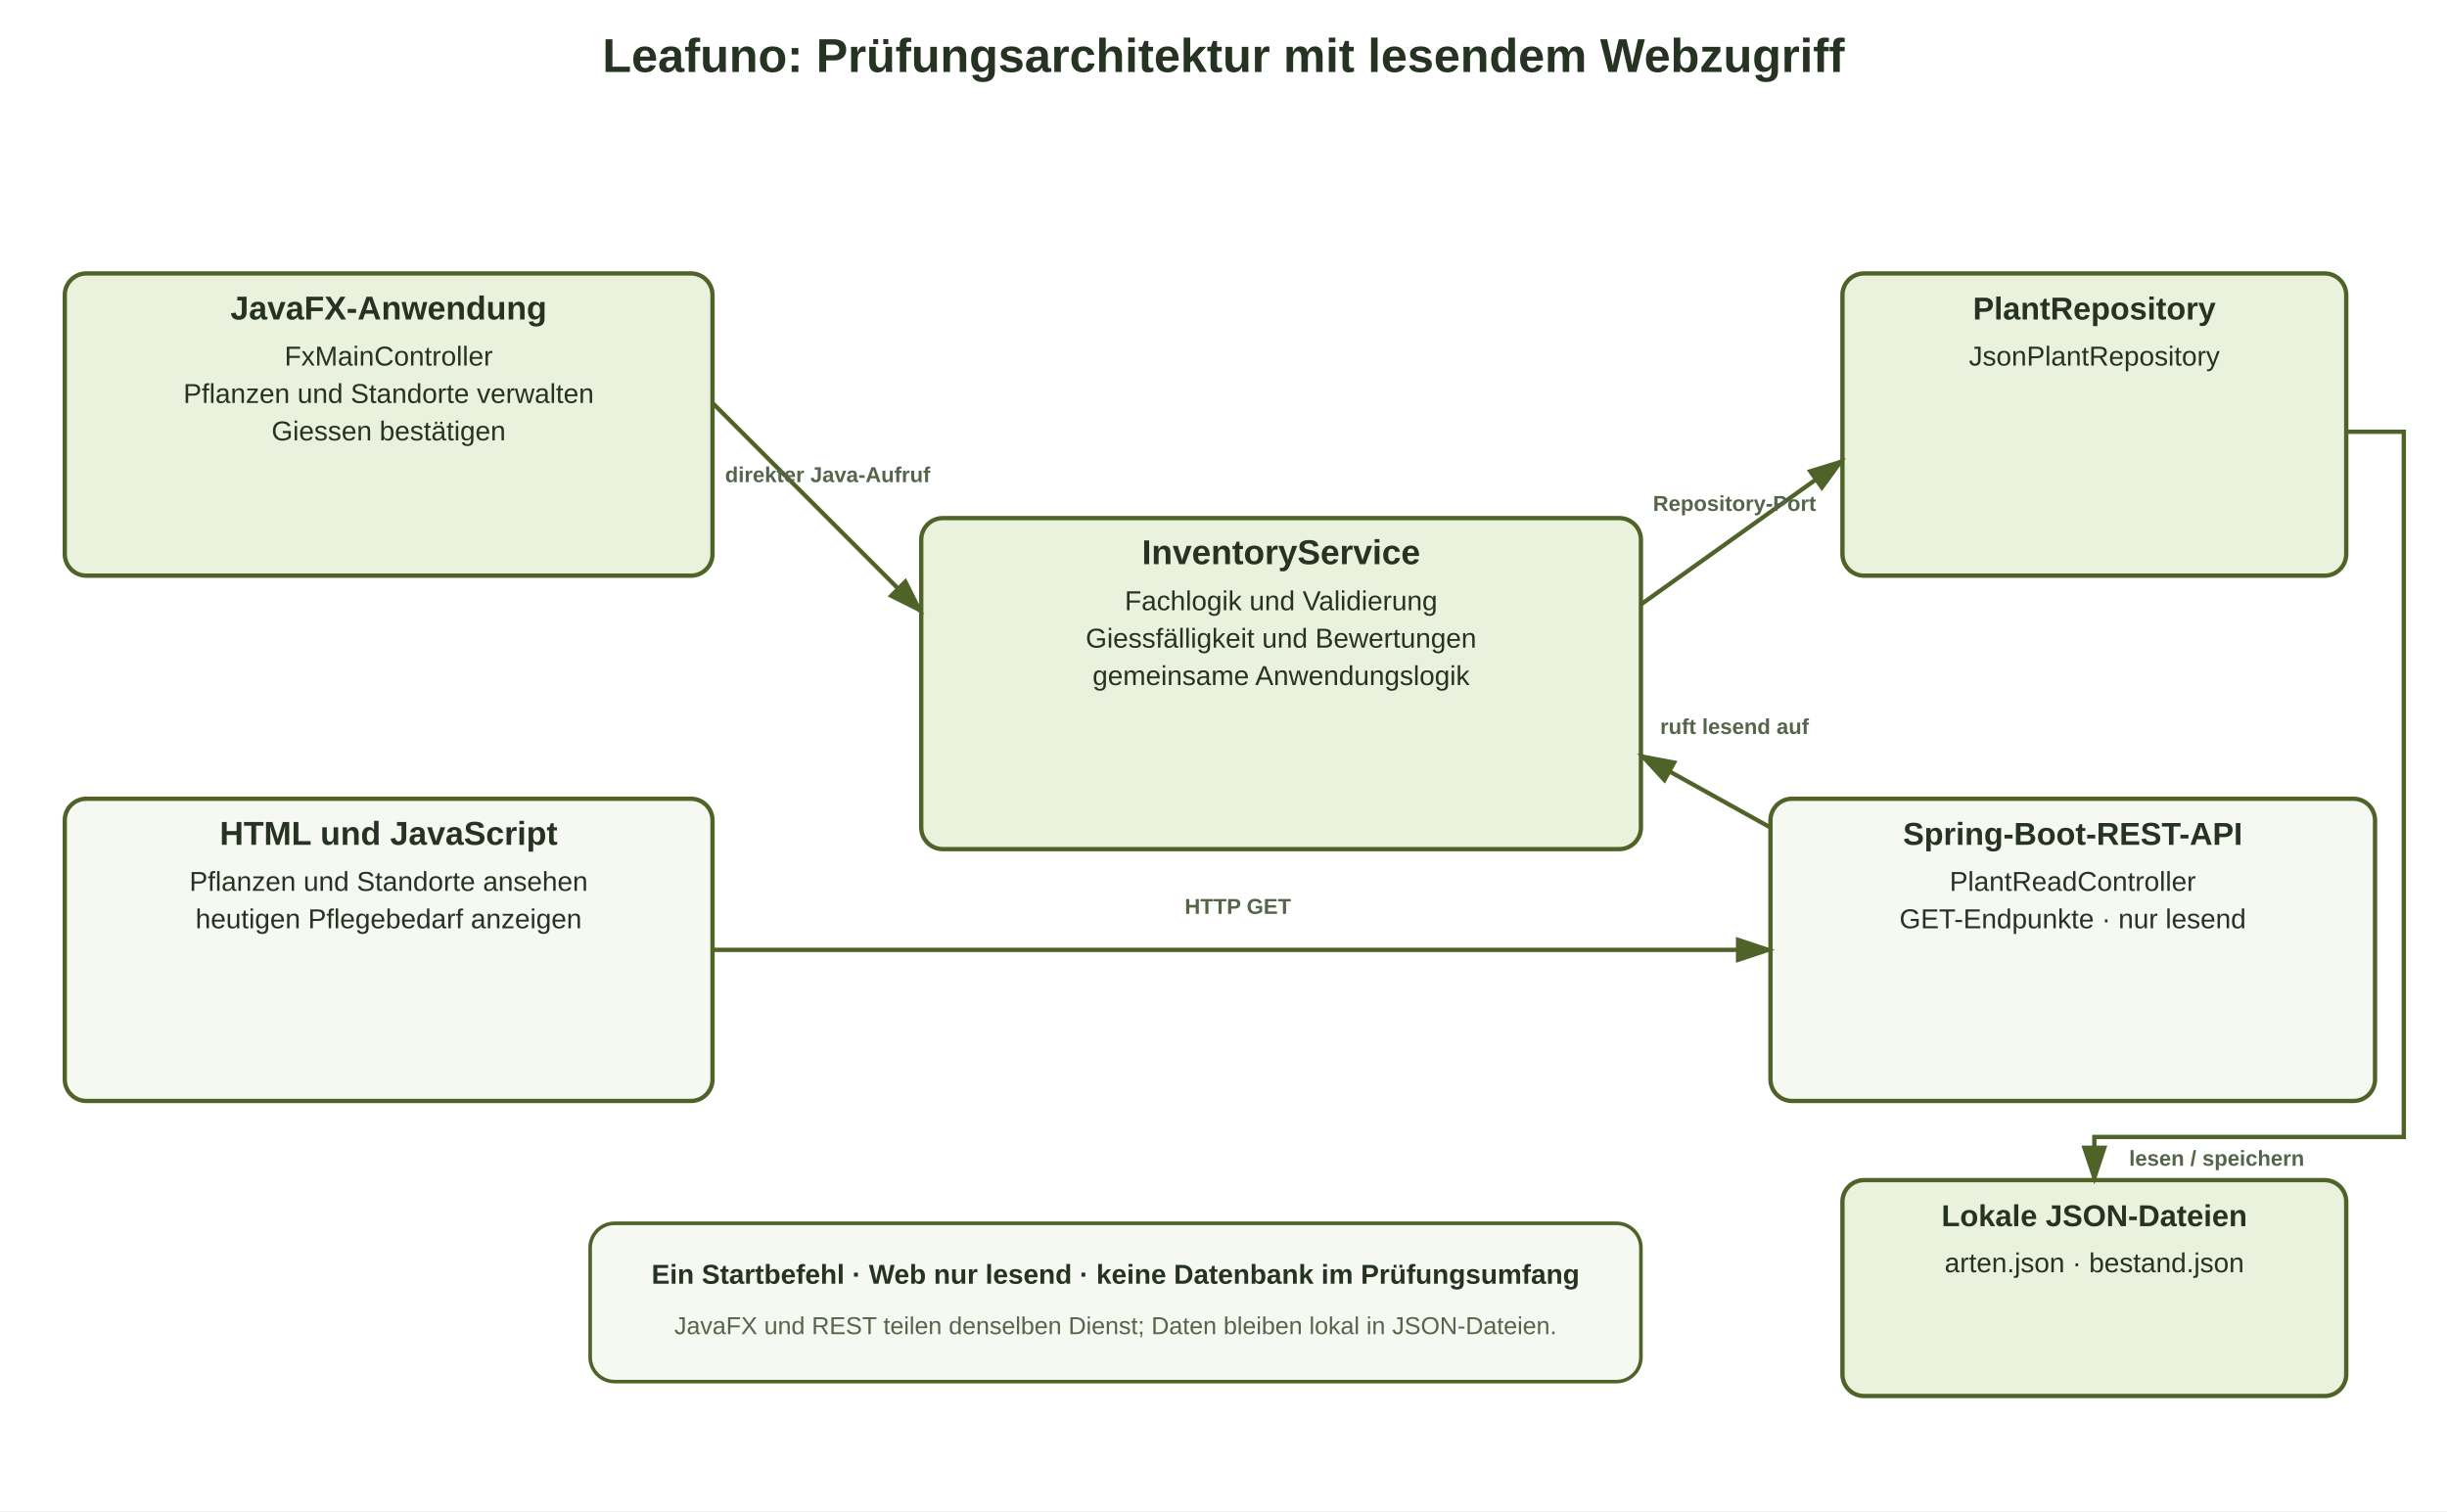
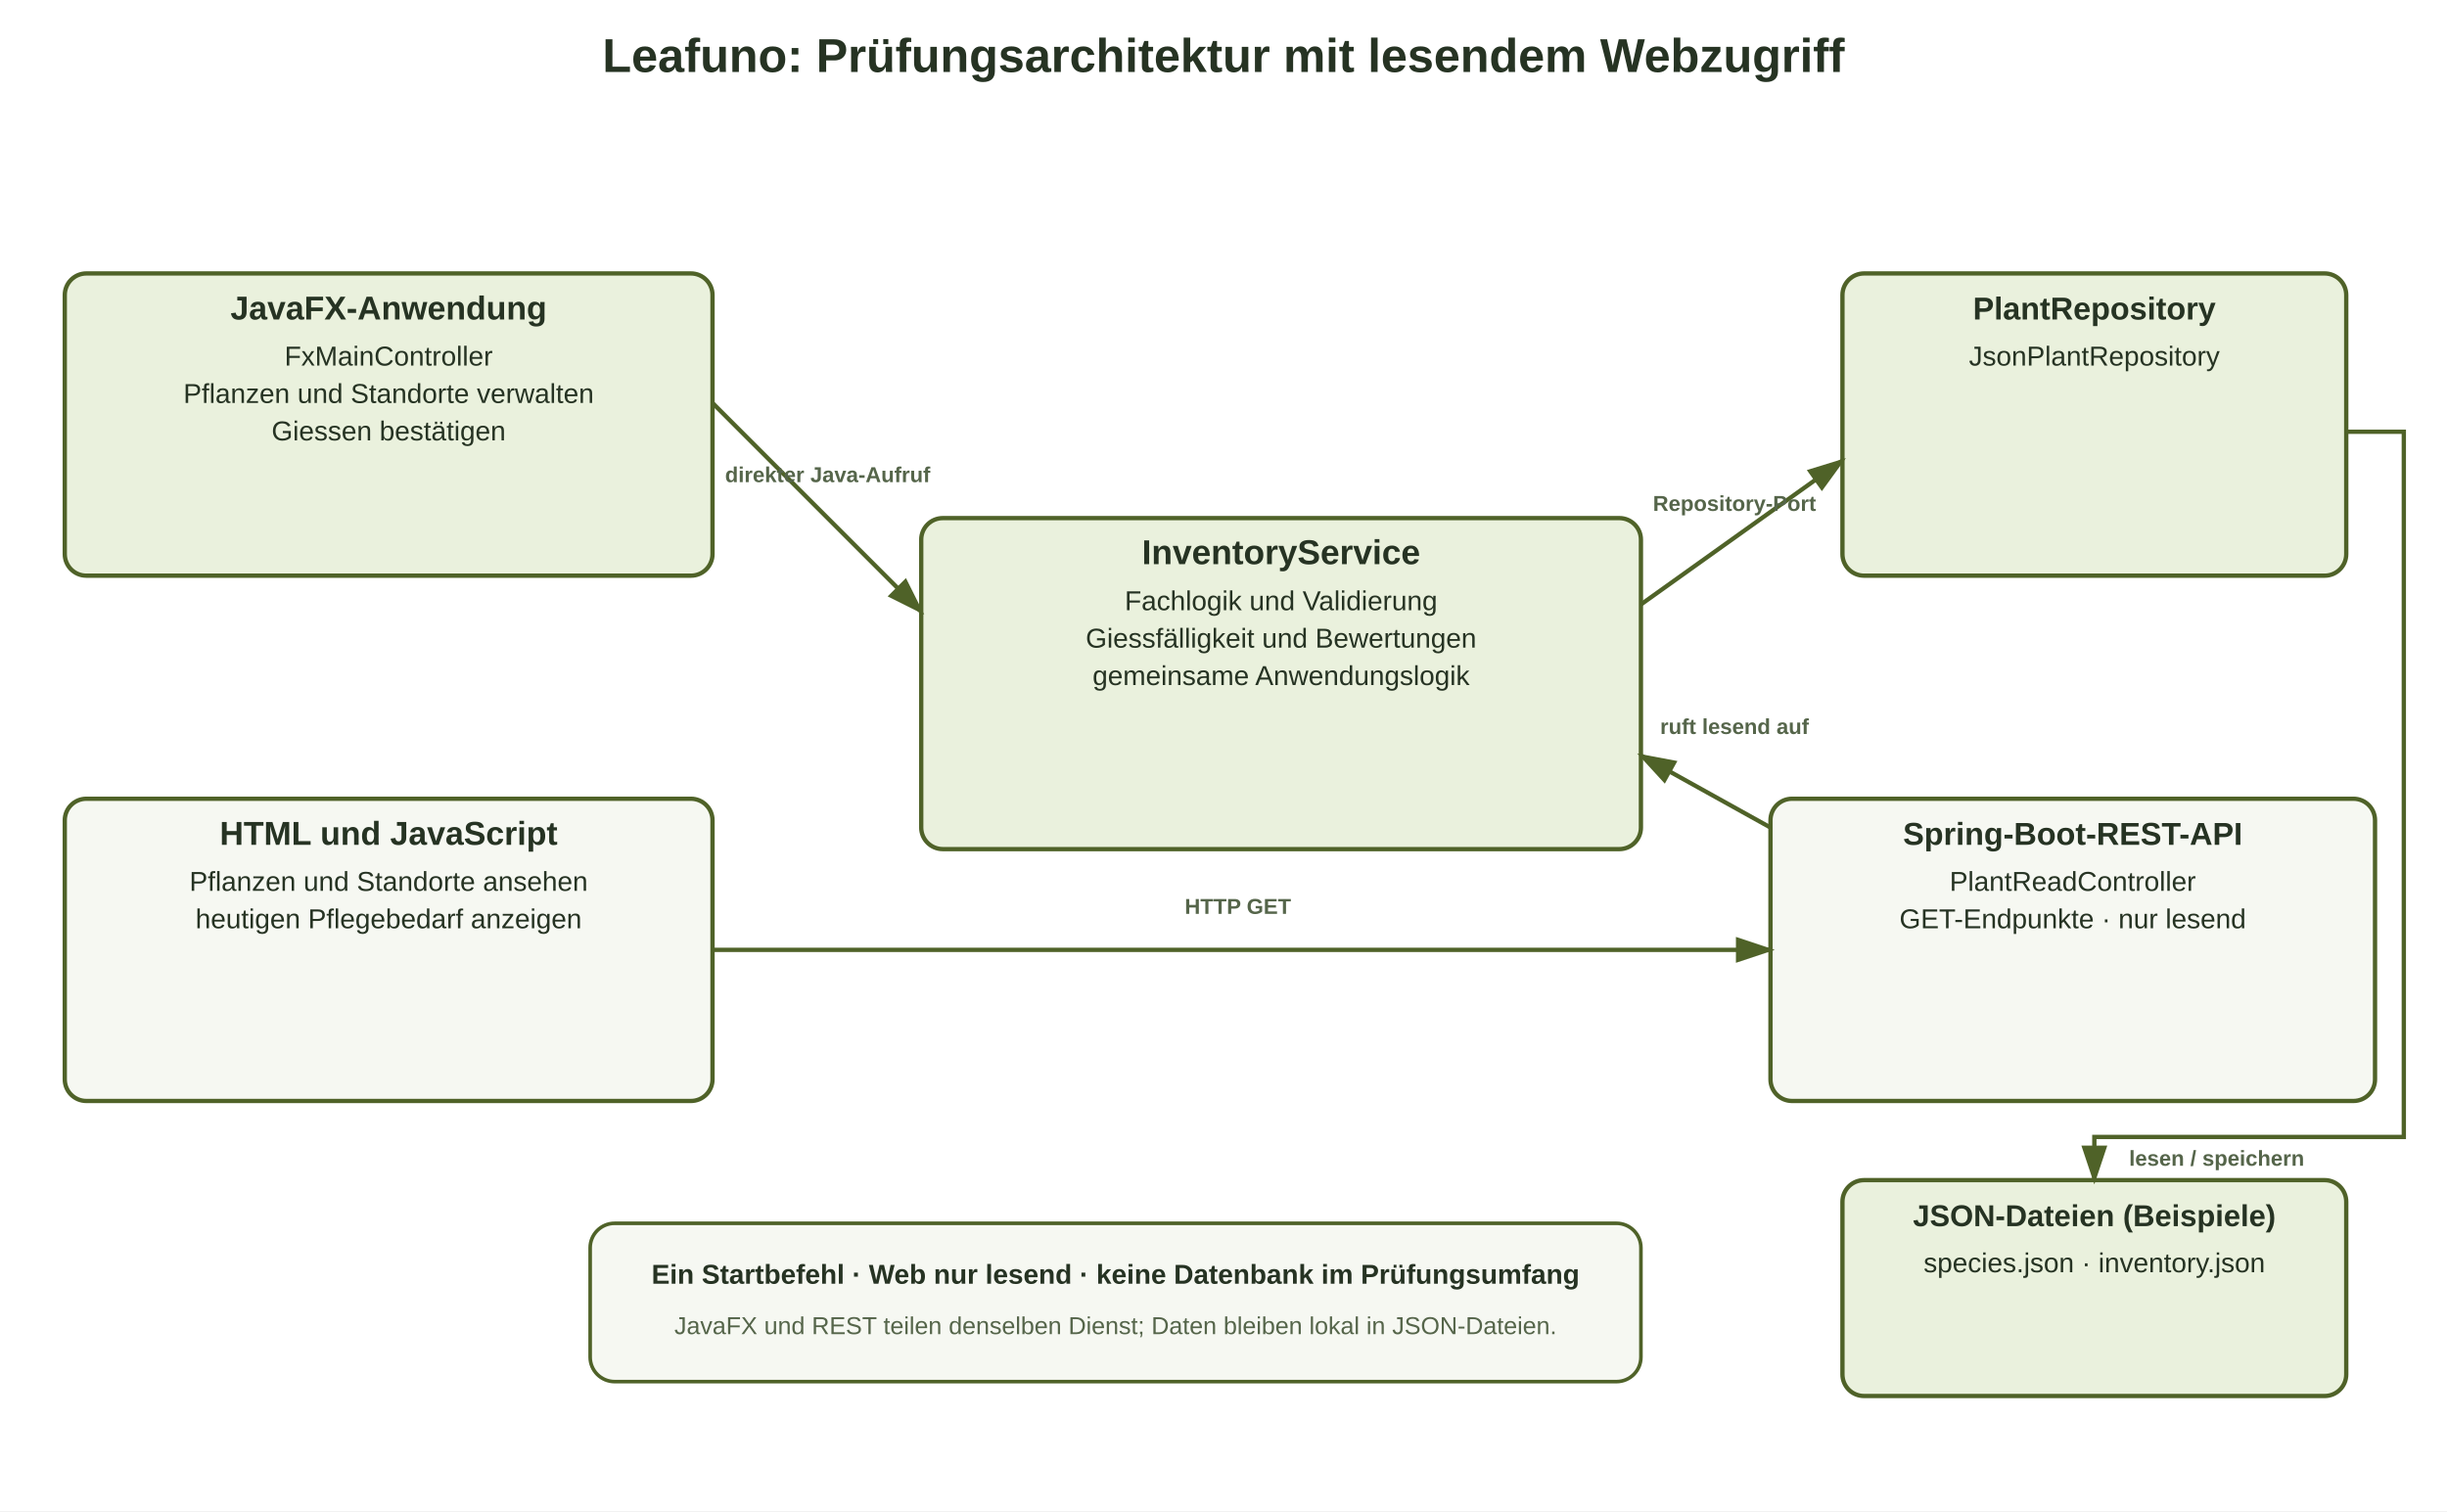
<svg xmlns="http://www.w3.org/2000/svg" width="1700" height="1050" viewBox="0 0 1700 1050">
  <rect width="100%" height="100%" fill="white" />
  <defs>
    <marker id="a" markerWidth="10" markerHeight="10" refX="8" refY="3" orient="auto">
      <path d="M0 0L0 6L9 3z" fill="#4F6228" />
    </marker>
  </defs>
  <text x="850.0" y="50" text-anchor="middle" font-family="Arial,sans-serif" font-size="33" font-weight="700" fill="#263323" font-style="normal">Leafuno: Prüfungsarchitektur mit lesendem Webzugriff</text>
  <rect x="45" y="190" width="450" height="210" rx="15" fill="#EAF1DD" stroke="#4F6228" stroke-width="3" />
  <text x="270.0" y="222" text-anchor="middle" font-family="Arial,sans-serif" font-size="23" font-weight="700" fill="#263323" font-style="normal">JavaFX-Anwendung</text>
  <text x="270.0" y="254" text-anchor="middle" font-family="Arial,sans-serif" font-size="19" font-weight="400" fill="#263323" font-style="normal">FxMainController</text>
  <text x="270.0" y="280" text-anchor="middle" font-family="Arial,sans-serif" font-size="19" font-weight="400" fill="#263323" font-style="normal">Pflanzen und Standorte verwalten</text>
  <text x="270.0" y="306" text-anchor="middle" font-family="Arial,sans-serif" font-size="19" font-weight="400" fill="#263323" font-style="normal">Giessen bestätigen</text>
  <rect x="45" y="555" width="450" height="210" rx="15" fill="#F6F8F2" stroke="#4F6228" stroke-width="3" />
  <text x="270.0" y="587" text-anchor="middle" font-family="Arial,sans-serif" font-size="23" font-weight="700" fill="#263323" font-style="normal">HTML und JavaScript</text>
  <text x="270.0" y="619" text-anchor="middle" font-family="Arial,sans-serif" font-size="19" font-weight="400" fill="#263323" font-style="normal">Pflanzen und Standorte ansehen</text>
  <text x="270.0" y="645" text-anchor="middle" font-family="Arial,sans-serif" font-size="19" font-weight="400" fill="#263323" font-style="normal">heutigen Pflegebedarf anzeigen</text>
  <rect x="640" y="360" width="500" height="230" rx="15" fill="#EAF1DD" stroke="#4F6228" stroke-width="3" />
  <text x="890.0" y="392" text-anchor="middle" font-family="Arial,sans-serif" font-size="24" font-weight="700" fill="#263323" font-style="normal">InventoryService</text>
  <text x="890.0" y="424" text-anchor="middle" font-family="Arial,sans-serif" font-size="19" font-weight="400" fill="#263323" font-style="normal">Fachlogik und Validierung</text>
  <text x="890.0" y="450" text-anchor="middle" font-family="Arial,sans-serif" font-size="19" font-weight="400" fill="#263323" font-style="normal">Giessfälligkeit und Bewertungen</text>
  <text x="890.0" y="476" text-anchor="middle" font-family="Arial,sans-serif" font-size="19" font-weight="400" fill="#263323" font-style="normal">gemeinsame Anwendungslogik</text>
  <rect x="1230" y="555" width="420" height="210" rx="15" fill="#F6F8F2" stroke="#4F6228" stroke-width="3" />
  <text x="1440.0" y="587" text-anchor="middle" font-family="Arial,sans-serif" font-size="22" font-weight="700" fill="#263323" font-style="normal">Spring-Boot-REST-API</text>
  <text x="1440.0" y="619" text-anchor="middle" font-family="Arial,sans-serif" font-size="19" font-weight="400" fill="#263323" font-style="normal">PlantReadController</text>
  <text x="1440.0" y="645" text-anchor="middle" font-family="Arial,sans-serif" font-size="19" font-weight="400" fill="#263323" font-style="normal">GET-Endpunkte · nur lesend</text>
  <rect x="1280" y="190" width="350" height="210" rx="15" fill="#EAF1DD" stroke="#4F6228" stroke-width="3" />
  <text x="1455.0" y="222" text-anchor="middle" font-family="Arial,sans-serif" font-size="22" font-weight="700" fill="#263323" font-style="normal">PlantRepository</text>
  <text x="1455.0" y="254" text-anchor="middle" font-family="Arial,sans-serif" font-size="19" font-weight="400" fill="#263323" font-style="normal">JsonPlantRepository</text>
  <rect x="1280" y="820" width="350" height="150" rx="15" fill="#EAF1DD" stroke="#4F6228" stroke-width="3" />
-   <text x="1455.0" y="852" text-anchor="middle" font-family="Arial,sans-serif" font-size="21" font-weight="700" fill="#263323" font-style="normal">Lokale JSON-Dateien</text>
-   <text x="1455.0" y="884" text-anchor="middle" font-family="Arial,sans-serif" font-size="19" font-weight="400" fill="#263323" font-style="normal">arten.json · bestand.json</text>
+   <text x="1455.0" y="852" text-anchor="middle" font-family="Arial,sans-serif" font-size="21" font-weight="700" fill="#263323" font-style="normal">JSON-Dateien (Beispiele)</text>
+   <text x="1455.0" y="884" text-anchor="middle" font-family="Arial,sans-serif" font-size="19" font-weight="400" fill="#263323" font-style="normal">species.json · inventory.json</text>
  <line x1="495" y1="280" x2="640" y2="425" stroke="#4F6228" stroke-width="3" marker-end="url(#a)" />
  <text x="575" y="335" text-anchor="middle" font-family="Arial,sans-serif" font-size="15" font-weight="700" fill="#55654A" font-style="normal">direkter Java-Aufruf</text>
  <line x1="495" y1="660" x2="1230" y2="660" stroke="#4F6228" stroke-width="3" marker-end="url(#a)" />
  <text x="860" y="635" text-anchor="middle" font-family="Arial,sans-serif" font-size="15" font-weight="700" fill="#55654A" font-style="normal">HTTP GET</text>
  <line x1="1230" y1="575" x2="1140" y2="525" stroke="#4F6228" stroke-width="3" marker-end="url(#a)" />
  <text x="1205" y="510" text-anchor="middle" font-family="Arial,sans-serif" font-size="15" font-weight="700" fill="#55654A" font-style="normal">ruft lesend auf</text>
  <line x1="1140" y1="420" x2="1280" y2="320" stroke="#4F6228" stroke-width="3" marker-end="url(#a)" />
  <text x="1205" y="355" text-anchor="middle" font-family="Arial,sans-serif" font-size="15" font-weight="700" fill="#55654A" font-style="normal">Repository-Port</text>
  <path d="M1630 300 H1670 V790 H1455 V820" fill="none" stroke="#4F6228" stroke-width="3" marker-end="url(#a)" />
  <text x="1540" y="810" text-anchor="middle" font-family="Arial,sans-serif" font-size="15" font-weight="700" fill="#55654A" font-style="normal">lesen / speichern</text>
  <rect x="410" y="850" width="730" height="110" rx="17" fill="#F6F8F2" stroke="#4F6228" stroke-width="2.5" />
  <text x="775" y="892" text-anchor="middle" font-family="Arial,sans-serif" font-size="19" font-weight="700" fill="#263323" font-style="normal">Ein Startbefehl · Web nur lesend · keine Datenbank im Prüfungsumfang</text>
  <text x="775" y="927" text-anchor="middle" font-family="Arial,sans-serif" font-size="17" font-weight="400" fill="#55654A" font-style="normal">JavaFX und REST teilen denselben Dienst; Daten bleiben lokal in JSON-Dateien.</text>
</svg>
